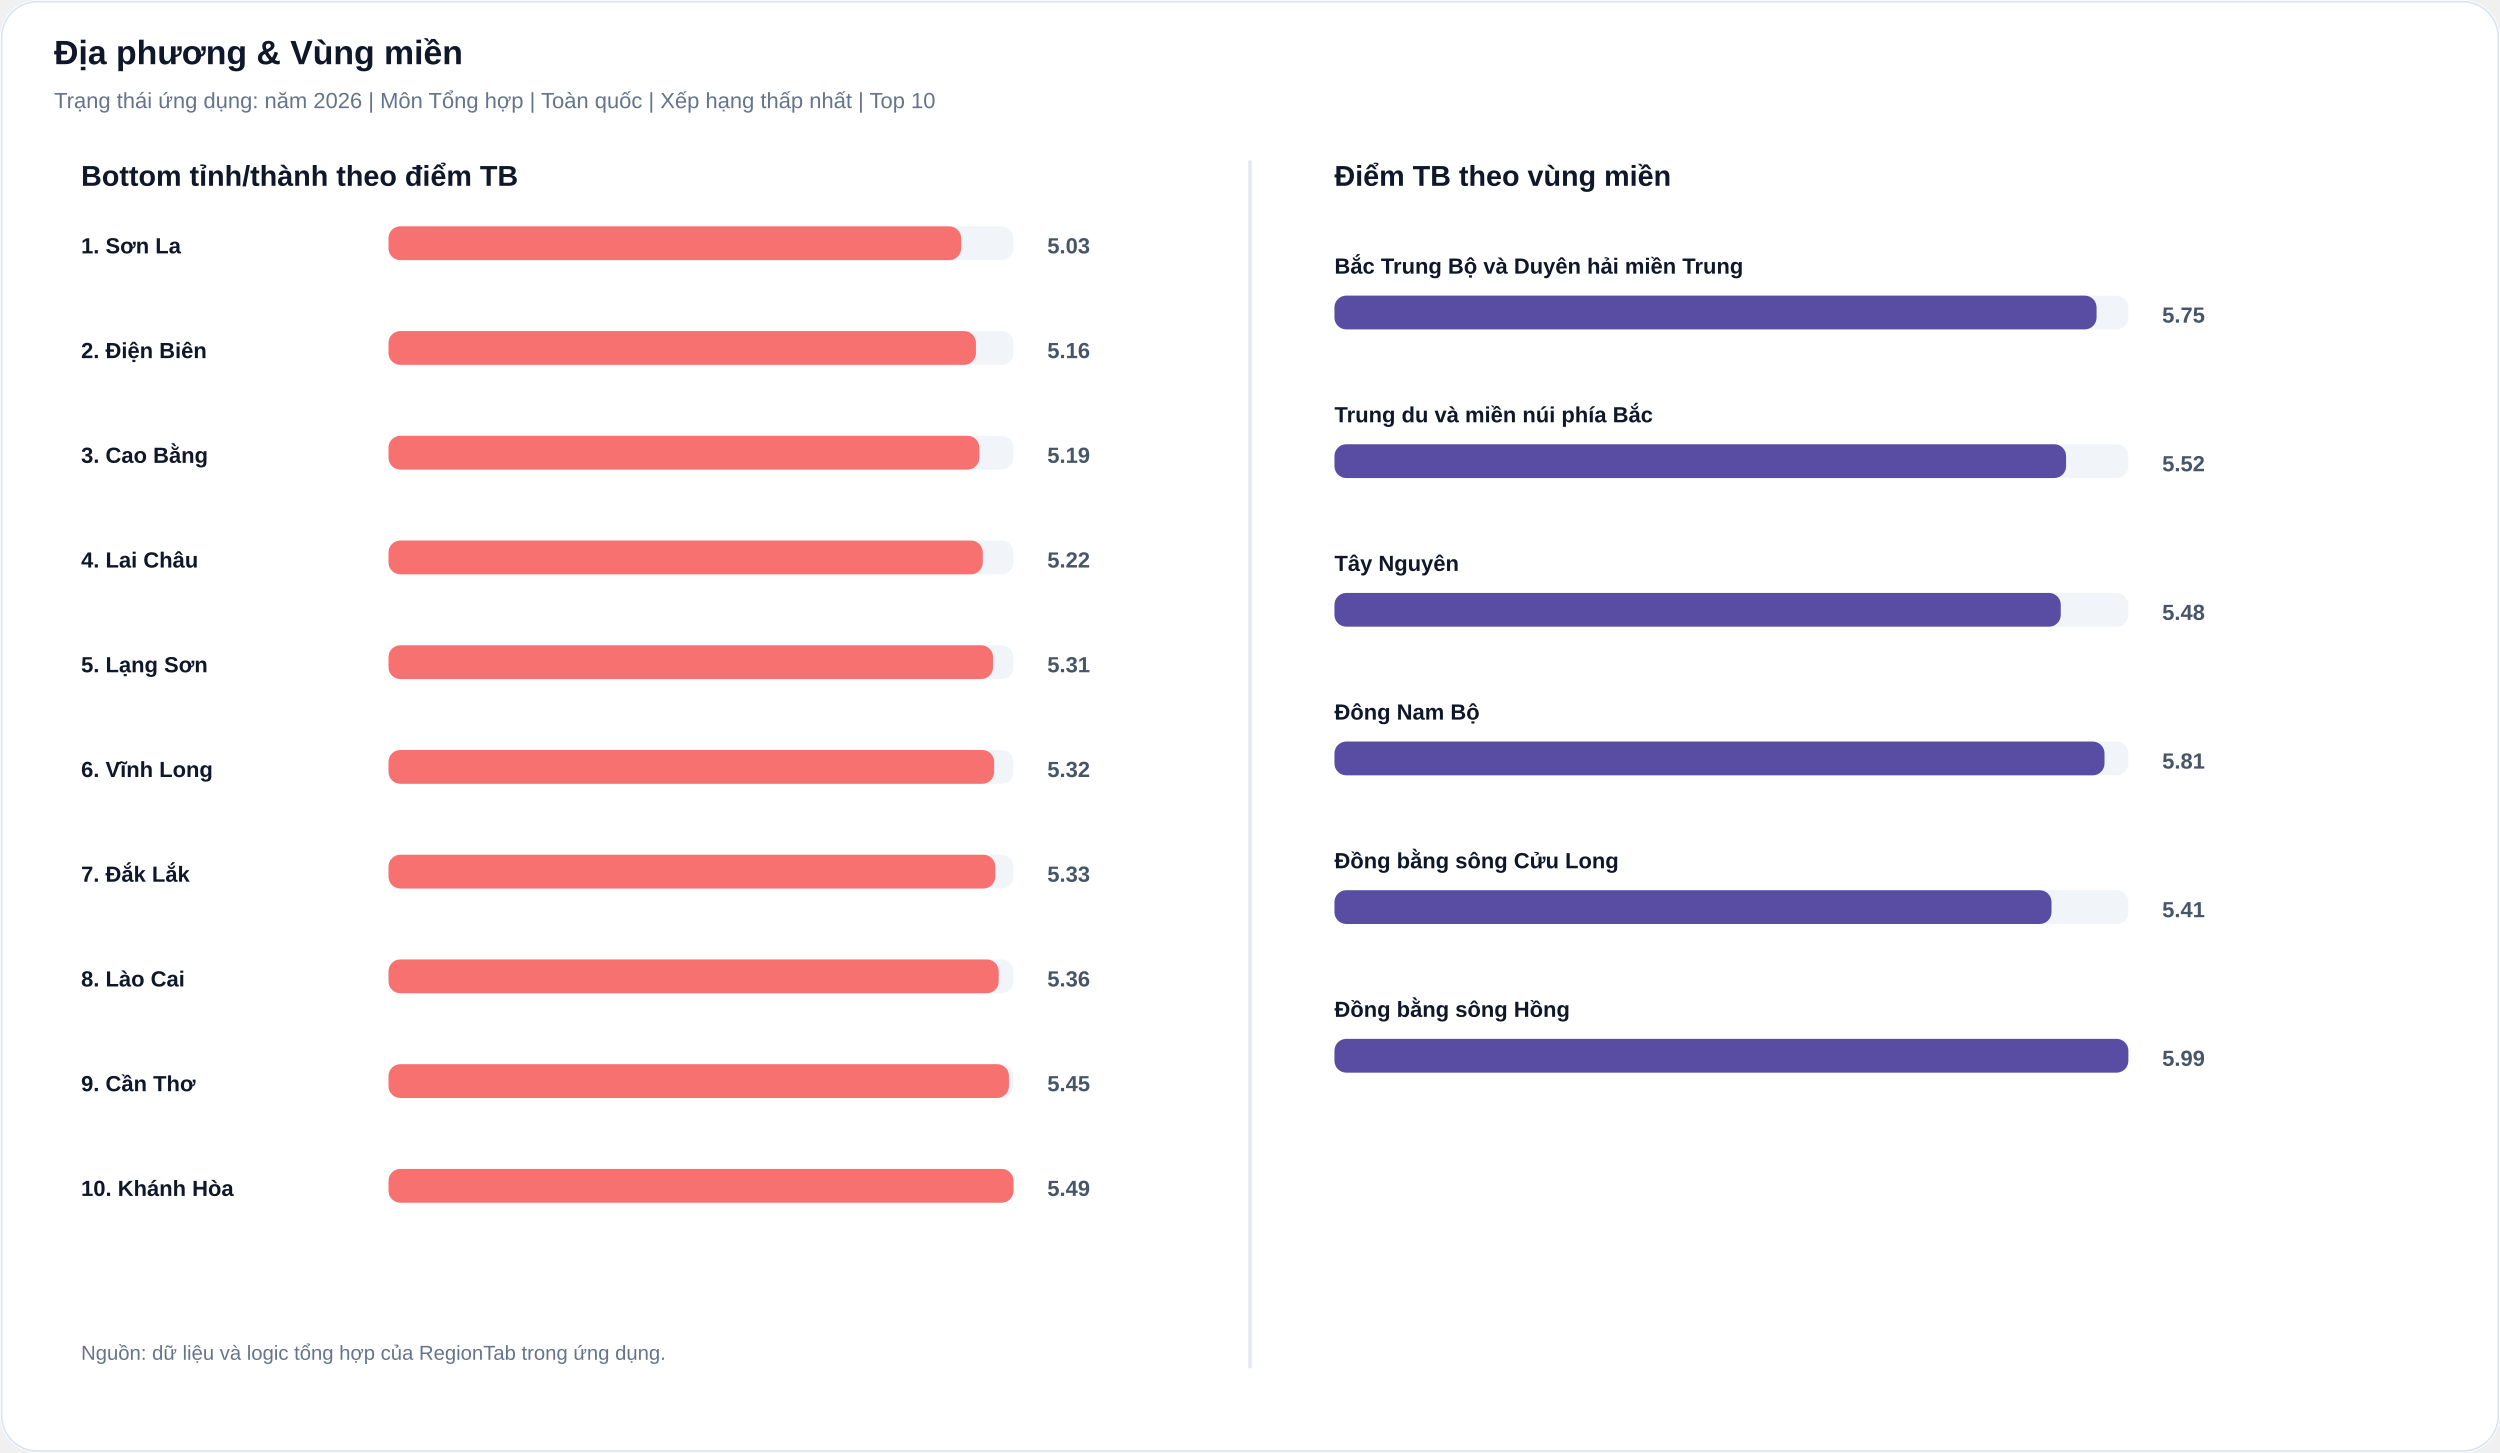
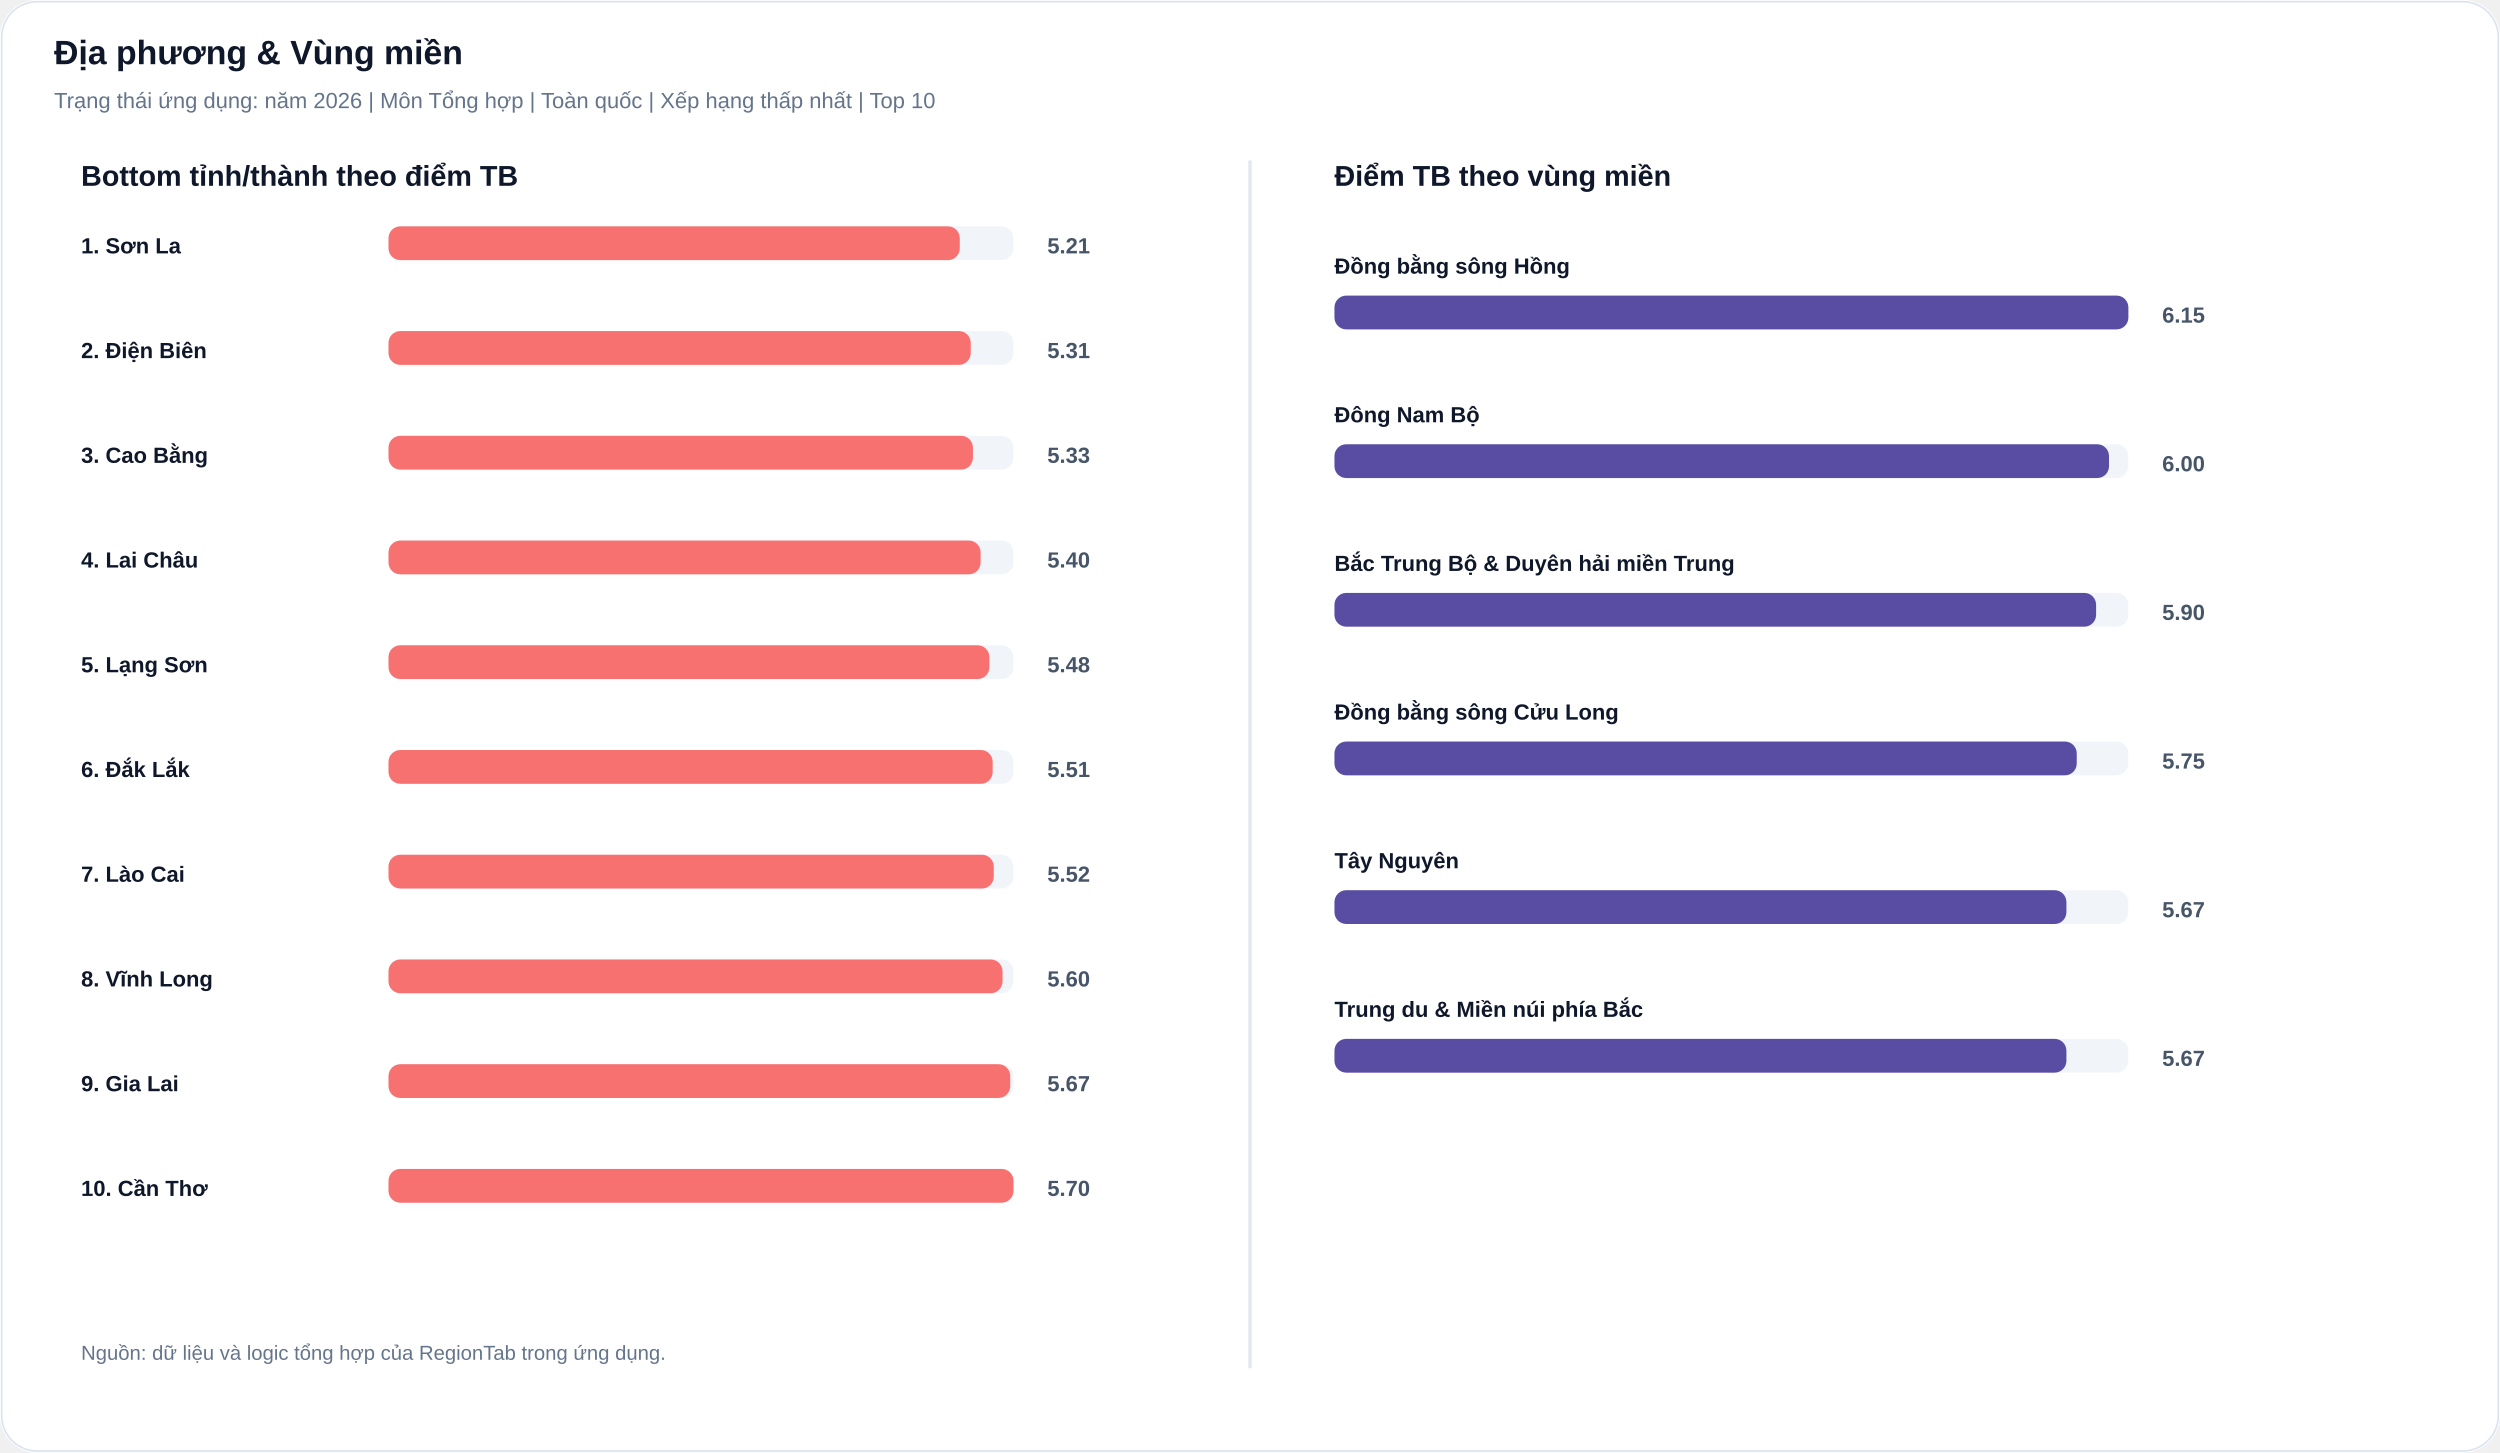
<svg xmlns="http://www.w3.org/2000/svg" viewBox="0 0 1480 860" width="1480" height="860">
  <rect width="1480" height="860" rx="22" fill="#fff" />
  <rect x="1" y="1" width="1478" height="858" rx="21" fill="none" stroke="#dbe3ef" />
  <text x="32" y="38" font-family="Arial" font-size="20" font-weight="800" fill="#0f172a">Địa phương &amp; Vùng miền</text>
  <text x="32" y="64" font-family="Arial" font-size="13" fill="#64748b">Trạng thái ứng dụng: năm 2026 | Môn Tổng hợp | Toàn quốc | Xếp hạng thấp nhất | Top 10</text>
  <line x1="740" y1="95" x2="740" y2="810" stroke="#e2e8f0" stroke-width="2" />
  <text x="48" y="110" font-family="Arial" font-size="17" font-weight="800" fill="#0f172a">Bottom tỉnh/thành theo điểm TB</text>
  <text x="790" y="110" font-family="Arial" font-size="17" font-weight="800" fill="#0f172a">Điểm TB theo vùng miền</text>
  <text x="48" y="150" font-family="Arial" font-size="13" font-weight="700" fill="#0f172a">1. Sơn La</text>
  <rect x="230" y="134" width="370" height="20" rx="7" fill="#f1f5f9" />
-   <rect x="230" y="134" width="338.998" height="20" rx="7" fill="#f87171" />
-   <text x="620" y="150" font-family="Arial" font-size="13" font-weight="800" fill="#475569">5.03</text>
+   <rect x="230" y="134" width="338.193" height="20" rx="7" fill="#f87171" />
+   <text x="620" y="150" font-family="Arial" font-size="13" font-weight="800" fill="#475569">5.21</text>
  <text x="48" y="212" font-family="Arial" font-size="13" font-weight="700" fill="#0f172a">2. Điện Biên</text>
  <rect x="230" y="196" width="370" height="20" rx="7" fill="#f1f5f9" />
-   <rect x="230" y="196" width="347.76" height="20" rx="7" fill="#f87171" />
-   <text x="620" y="212" font-family="Arial" font-size="13" font-weight="800" fill="#475569">5.16</text>
+   <rect x="230" y="196" width="344.684" height="20" rx="7" fill="#f87171" />
+   <text x="620" y="212" font-family="Arial" font-size="13" font-weight="800" fill="#475569">5.31</text>
  <text x="48" y="274" font-family="Arial" font-size="13" font-weight="700" fill="#0f172a">3. Cao Bằng</text>
  <rect x="230" y="258" width="370" height="20" rx="7" fill="#f1f5f9" />
-   <rect x="230" y="258" width="349.781" height="20" rx="7" fill="#f87171" />
-   <text x="620" y="274" font-family="Arial" font-size="13" font-weight="800" fill="#475569">5.19</text>
+   <rect x="230" y="258" width="345.982" height="20" rx="7" fill="#f87171" />
+   <text x="620" y="274" font-family="Arial" font-size="13" font-weight="800" fill="#475569">5.33</text>
  <text x="48" y="336" font-family="Arial" font-size="13" font-weight="700" fill="#0f172a">4. Lai Châu</text>
  <rect x="230" y="320" width="370" height="20" rx="7" fill="#f1f5f9" />
-   <rect x="230" y="320" width="351.803" height="20" rx="7" fill="#f87171" />
-   <text x="620" y="336" font-family="Arial" font-size="13" font-weight="800" fill="#475569">5.22</text>
+   <rect x="230" y="320" width="350.526" height="20" rx="7" fill="#f87171" />
+   <text x="620" y="336" font-family="Arial" font-size="13" font-weight="800" fill="#475569">5.40</text>
  <text x="48" y="398" font-family="Arial" font-size="13" font-weight="700" fill="#0f172a">5. Lạng Sơn</text>
  <rect x="230" y="382" width="370" height="20" rx="7" fill="#f1f5f9" />
-   <rect x="230" y="382" width="357.869" height="20" rx="7" fill="#f87171" />
-   <text x="620" y="398" font-family="Arial" font-size="13" font-weight="800" fill="#475569">5.31</text>
-   <text x="48" y="460" font-family="Arial" font-size="13" font-weight="700" fill="#0f172a">6. Vĩnh Long</text>
+   <rect x="230" y="382" width="355.719" height="20" rx="7" fill="#f87171" />
+   <text x="620" y="398" font-family="Arial" font-size="13" font-weight="800" fill="#475569">5.48</text>
+   <text x="48" y="460" font-family="Arial" font-size="13" font-weight="700" fill="#0f172a">6. Đắk Lắk</text>
  <rect x="230" y="444" width="370" height="20" rx="7" fill="#f1f5f9" />
-   <rect x="230" y="444" width="358.543" height="20" rx="7" fill="#f87171" />
-   <text x="620" y="460" font-family="Arial" font-size="13" font-weight="800" fill="#475569">5.32</text>
-   <text x="48" y="522" font-family="Arial" font-size="13" font-weight="700" fill="#0f172a">7. Đắk Lắk</text>
+   <rect x="230" y="444" width="357.667" height="20" rx="7" fill="#f87171" />
+   <text x="620" y="460" font-family="Arial" font-size="13" font-weight="800" fill="#475569">5.51</text>
+   <text x="48" y="522" font-family="Arial" font-size="13" font-weight="700" fill="#0f172a">7. Lào Cai</text>
  <rect x="230" y="506" width="370" height="20" rx="7" fill="#f1f5f9" />
-   <rect x="230" y="506" width="359.217" height="20" rx="7" fill="#f87171" />
-   <text x="620" y="522" font-family="Arial" font-size="13" font-weight="800" fill="#475569">5.33</text>
-   <text x="48" y="584" font-family="Arial" font-size="13" font-weight="700" fill="#0f172a">8. Lào Cai</text>
+   <rect x="230" y="506" width="358.316" height="20" rx="7" fill="#f87171" />
+   <text x="620" y="522" font-family="Arial" font-size="13" font-weight="800" fill="#475569">5.52</text>
+   <text x="48" y="584" font-family="Arial" font-size="13" font-weight="700" fill="#0f172a">8. Vĩnh Long</text>
  <rect x="230" y="568" width="370" height="20" rx="7" fill="#f1f5f9" />
-   <rect x="230" y="568" width="361.239" height="20" rx="7" fill="#f87171" />
-   <text x="620" y="584" font-family="Arial" font-size="13" font-weight="800" fill="#475569">5.36</text>
-   <text x="48" y="646" font-family="Arial" font-size="13" font-weight="700" fill="#0f172a">9. Cần Thơ</text>
+   <rect x="230" y="568" width="363.509" height="20" rx="7" fill="#f87171" />
+   <text x="620" y="584" font-family="Arial" font-size="13" font-weight="800" fill="#475569">5.60</text>
+   <text x="48" y="646" font-family="Arial" font-size="13" font-weight="700" fill="#0f172a">9. Gia Lai</text>
  <rect x="230" y="630" width="370" height="20" rx="7" fill="#f1f5f9" />
-   <rect x="230" y="630" width="367.304" height="20" rx="7" fill="#f87171" />
-   <text x="620" y="646" font-family="Arial" font-size="13" font-weight="800" fill="#475569">5.45</text>
-   <text x="48" y="708" font-family="Arial" font-size="13" font-weight="700" fill="#0f172a">10. Khánh Hòa</text>
+   <rect x="230" y="630" width="368.053" height="20" rx="7" fill="#f87171" />
+   <text x="620" y="646" font-family="Arial" font-size="13" font-weight="800" fill="#475569">5.67</text>
+   <text x="48" y="708" font-family="Arial" font-size="13" font-weight="700" fill="#0f172a">10. Cần Thơ</text>
  <rect x="230" y="692" width="370" height="20" rx="7" fill="#f1f5f9" />
  <rect x="230" y="692" width="370" height="20" rx="7" fill="#f87171" />
-   <text x="620" y="708" font-family="Arial" font-size="13" font-weight="800" fill="#475569">5.49</text>
-   <text x="790" y="162" font-family="Arial" font-size="13" font-weight="700" fill="#0f172a">Bắc Trung Bộ và Duyên hải miền Trung</text>
+   <text x="620" y="708" font-family="Arial" font-size="13" font-weight="800" fill="#475569">5.70</text>
+   <text x="790" y="162" font-family="Arial" font-size="13" font-weight="700" fill="#0f172a">Đồng bằng sông Hồng</text>
  <rect x="790" y="175" width="470" height="20" rx="7" fill="#f1f5f9" />
-   <rect x="790" y="175" width="451.169" height="20" rx="7" fill="#594da3" />
-   <text x="1280" y="191" font-family="Arial" font-size="13" font-weight="800" fill="#475569">5.75</text>
-   <text x="790" y="250" font-family="Arial" font-size="13" font-weight="700" fill="#0f172a">Trung du và miền núi phía Bắc</text>
+   <rect x="790" y="175" width="470" height="20" rx="7" fill="#594da3" />
+   <text x="1280" y="191" font-family="Arial" font-size="13" font-weight="800" fill="#475569">6.15</text>
+   <text x="790" y="250" font-family="Arial" font-size="13" font-weight="700" fill="#0f172a">Đông Nam Bộ</text>
  <rect x="790" y="263" width="470" height="20" rx="7" fill="#f1f5f9" />
-   <rect x="790" y="263" width="433.122" height="20" rx="7" fill="#594da3" />
-   <text x="1280" y="279" font-family="Arial" font-size="13" font-weight="800" fill="#475569">5.52</text>
-   <text x="790" y="338" font-family="Arial" font-size="13" font-weight="700" fill="#0f172a">Tây Nguyên</text>
+   <rect x="790" y="263" width="458.537" height="20" rx="7" fill="#594da3" />
+   <text x="1280" y="279" font-family="Arial" font-size="13" font-weight="800" fill="#475569">6.00</text>
+   <text x="790" y="338" font-family="Arial" font-size="13" font-weight="700" fill="#0f172a">Bắc Trung Bộ &amp; Duyên hải miền Trung</text>
  <rect x="790" y="351" width="470" height="20" rx="7" fill="#f1f5f9" />
-   <rect x="790" y="351" width="429.983" height="20" rx="7" fill="#594da3" />
-   <text x="1280" y="367" font-family="Arial" font-size="13" font-weight="800" fill="#475569">5.48</text>
-   <text x="790" y="426" font-family="Arial" font-size="13" font-weight="700" fill="#0f172a">Đông Nam Bộ</text>
+   <rect x="790" y="351" width="450.894" height="20" rx="7" fill="#594da3" />
+   <text x="1280" y="367" font-family="Arial" font-size="13" font-weight="800" fill="#475569">5.90</text>
+   <text x="790" y="426" font-family="Arial" font-size="13" font-weight="700" fill="#0f172a">Đồng bằng sông Cửu Long</text>
  <rect x="790" y="439" width="470" height="20" rx="7" fill="#f1f5f9" />
-   <rect x="790" y="439" width="455.876" height="20" rx="7" fill="#594da3" />
-   <text x="1280" y="455" font-family="Arial" font-size="13" font-weight="800" fill="#475569">5.81</text>
-   <text x="790" y="514" font-family="Arial" font-size="13" font-weight="700" fill="#0f172a">Đồng bằng sông Cửu Long</text>
+   <rect x="790" y="439" width="439.431" height="20" rx="7" fill="#594da3" />
+   <text x="1280" y="455" font-family="Arial" font-size="13" font-weight="800" fill="#475569">5.75</text>
+   <text x="790" y="514" font-family="Arial" font-size="13" font-weight="700" fill="#0f172a">Tây Nguyên</text>
  <rect x="790" y="527" width="470" height="20" rx="7" fill="#f1f5f9" />
-   <rect x="790" y="527" width="424.491" height="20" rx="7" fill="#594da3" />
-   <text x="1280" y="543" font-family="Arial" font-size="13" font-weight="800" fill="#475569">5.41</text>
-   <text x="790" y="602" font-family="Arial" font-size="13" font-weight="700" fill="#0f172a">Đồng bằng sông Hồng</text>
+   <rect x="790" y="527" width="433.317" height="20" rx="7" fill="#594da3" />
+   <text x="1280" y="543" font-family="Arial" font-size="13" font-weight="800" fill="#475569">5.67</text>
+   <text x="790" y="602" font-family="Arial" font-size="13" font-weight="700" fill="#0f172a">Trung du &amp; Miền núi phía Bắc</text>
  <rect x="790" y="615" width="470" height="20" rx="7" fill="#f1f5f9" />
-   <rect x="790" y="615" width="470" height="20" rx="7" fill="#594da3" />
-   <text x="1280" y="631" font-family="Arial" font-size="13" font-weight="800" fill="#475569">5.99</text>
+   <rect x="790" y="615" width="433.317" height="20" rx="7" fill="#594da3" />
+   <text x="1280" y="631" font-family="Arial" font-size="13" font-weight="800" fill="#475569">5.67</text>
  <text x="48" y="805" font-family="Arial" font-size="12" fill="#64748b">Nguồn: dữ liệu và logic tổng hợp của RegionTab trong ứng dụng.</text>
</svg>
